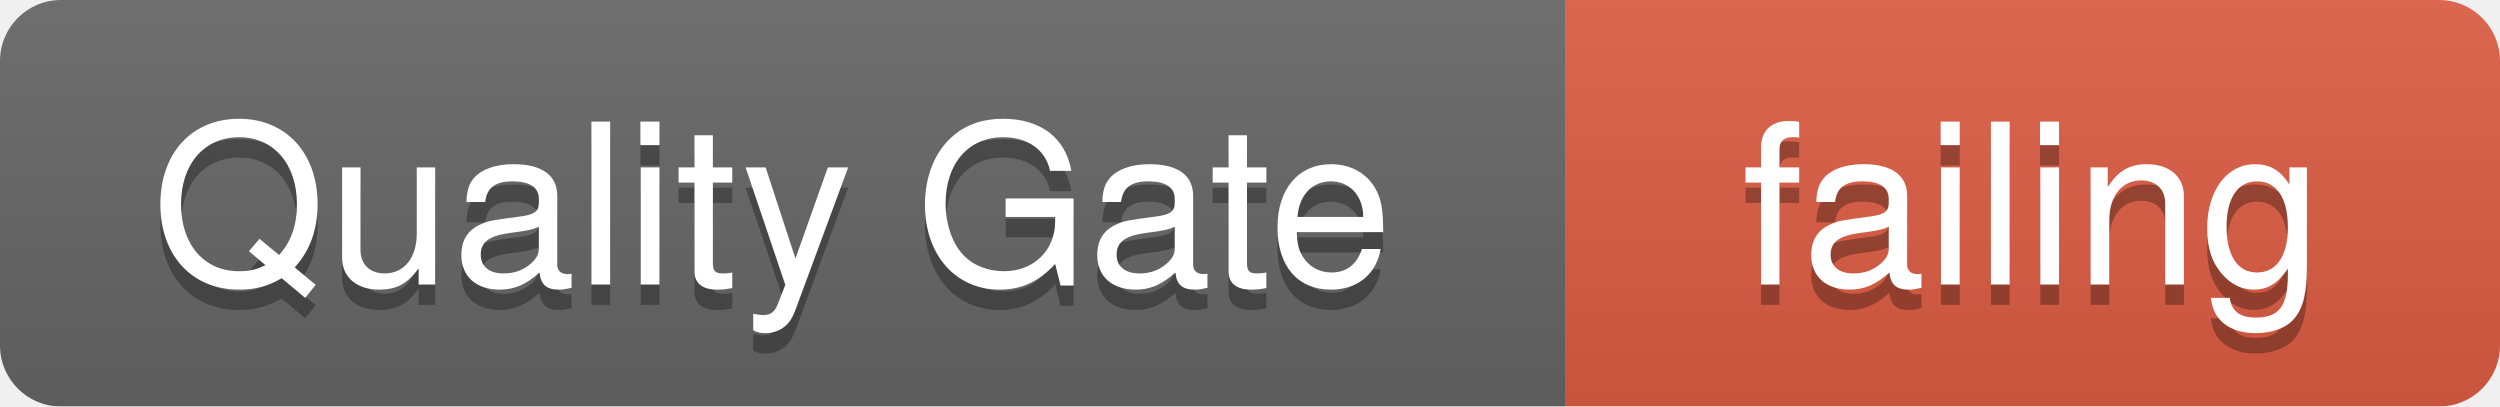
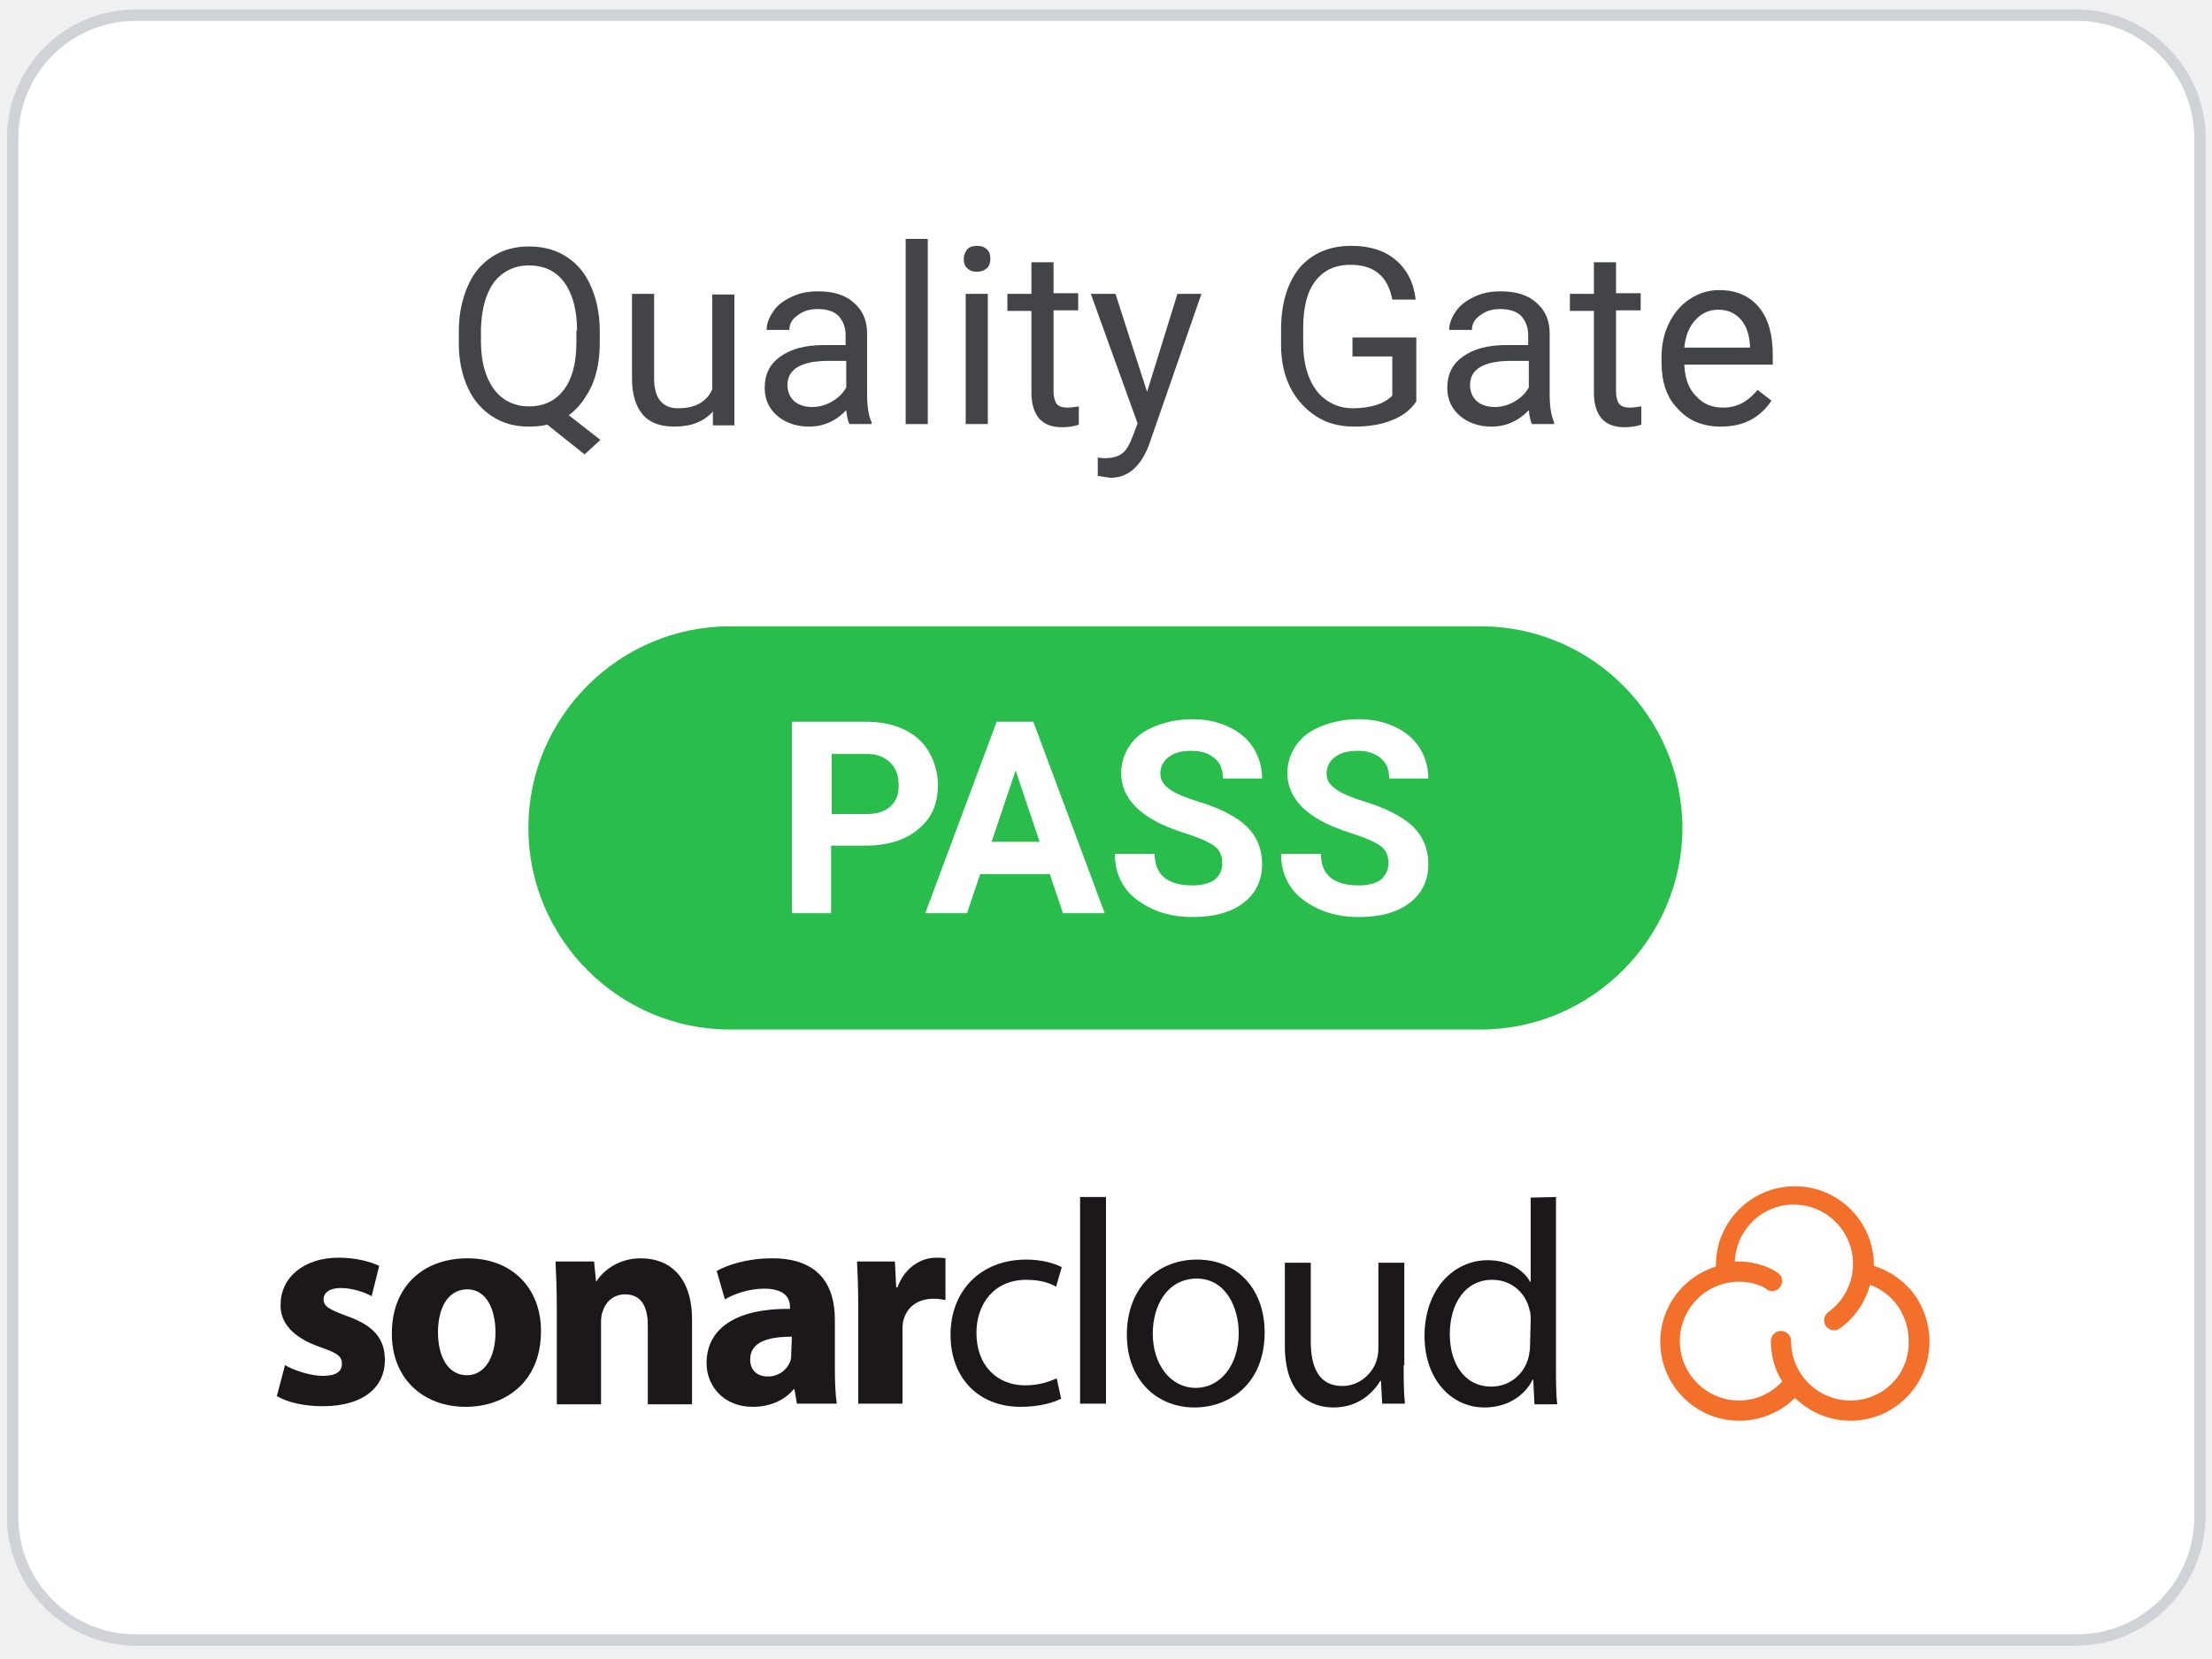
- <svg xmlns="http://www.w3.org/2000/svg" height="20" width="123">
-   <linearGradient id="smooth" x2="0" y2="100%">
-     <stop offset="0" stop-color="#bbb" stop-opacity=".1" />
-     <stop offset="1" stop-opacity=".1" />
-   </linearGradient>
-   <mask id="round">
-     <rect fill="#fff" height="20" rx="3" width="123" />
-   </mask>
-   <g mask="url(#round)">
-     <rect fill="#666" height="20" width="77" />
-     <rect fill="#E05D44" height="20" width="46" x="77" />
-     <rect fill="url(#smooth)" height="20" width="123" />
+ <svg xmlns="http://www.w3.org/2000/svg" version="1.1" id="Calque_1" x="0px" y="0px" viewBox="0 0 350 262.5" style="enable-background:new 0 0 350 262.5;" xml:space="preserve">
+   <style type="text/css">
+ 	.st0{fill:#FFFFFF;}
+ 	.st1{fill:#CFD3D7;}
+ 	.st2{fill:#29BE4C;}
+ 	.st3{fill:#F3702A;}
+ 	.st4{fill:#1B171B;}
+ 	.st5{enable-background:new    ;}
+ 	.st6{fill:#434447;}
+ </style>
+   <g>
+     <path class="st0" d="M328.4,259.5H21.5C10.9,259.5,2,250.8,2,240V21.9C2,11.3,10.7,2.4,21.5,2.4h307.1c10.6,0,19.5,8.7,19.5,19.5   V240C347.9,250.8,339.3,259.5,328.4,259.5z" />
+     <path class="st1" d="M328.4,260.4H21.5c-11.2,0-20.4-9.2-20.4-20.4V21.9c0-11.2,9-20.4,20.4-20.4h307.1c11.2,0,20.4,9.2,20.4,20.4   V240C348.8,251.2,339.8,260.4,328.4,260.4z M21.5,3.3c-10.3,0-18.6,8.3-18.6,18.6V240c0,10.3,8.3,18.6,18.6,18.6h307.1   c10.3,0,18.6-8.3,18.6-18.6V21.9c0-10.3-8.3-18.6-18.6-18.6C328.6,3.3,21.5,3.3,21.5,3.3z" />
  </g>
-   <g fill="#fff" font-family="Sans PT,Lucida Grande,Tahoma,Helvetica,Arial,sans-serif" font-size="11" text-anchor="middle">
-     <text fill="#010101" fill-opacity=".3" x="38" y="15">Quality Gate</text>
-     <text x="38" y="14">Quality Gate</text>
-     <text fill="#010101" fill-opacity=".3" x="100" y="15">failing</text>
-     <text x="100" y="14">failing</text>
+   <path class="st2" d="M234.3,162.9H115.5c-17.6,0-31.9-14.4-31.9-31.9l0,0c0-17.6,14.4-31.9,31.9-31.9h118.8  c17.6,0,31.9,14.4,31.9,31.9l0,0C266.2,148.5,251.8,162.9,234.3,162.9z" />
+   <g id="SonarCloud_Black_2_">
+     <path class="st3" d="M302.5,204.3c-1.6-1.9-3.7-3.3-6-4v-0.1c0-6.9-5.6-12.5-12.5-12.5s-12.5,5.6-12.5,12.5c0,0.1,0,0.1,0,0.2   c-5.1,1.6-8.8,6.3-8.8,11.9c0,6.9,5.6,12.5,12.5,12.5c3.3,0,6.5-1.3,8.8-3.6c2.3,2.2,5.4,3.6,8.8,3.6c6.9,0,12.5-5.6,12.5-12.5   C305.3,209.4,304.3,206.5,302.5,204.3z M292.8,221.6c-5.2,0-9.4-4.2-9.4-9.4c0-0.9-0.7-1.6-1.6-1.6s-1.6,0.7-1.6,1.6   c0,2.3,0.6,4.5,1.8,6.4c-1.8,1.9-4.2,3-6.8,3c-5.2,0-9.4-4.2-9.4-9.4s4.2-9.4,9.4-9.4c1.1,0,2.2,0.2,3.2,0.6l0,0   c0.4,0.1,0.9,0.4,1,0.5c0.7,0.6,1.7,0.5,2.2-0.2c0.6-0.7,0.5-1.7-0.2-2.2c-0.7-0.6-1.8-1-2-1.1c-1.4-0.5-2.8-0.8-4.3-0.8   c-0.2,0-0.4,0-0.6,0c0.2-5,4.3-9,9.3-9c5.2,0,9.4,4.2,9.4,9.4c0,3-1.5,5.9-3.9,7.6c-0.7,0.5-0.9,1.5-0.4,2.2   c0.3,0.4,0.8,0.7,1.3,0.7c0.3,0,0.6-0.1,0.9-0.3c2.4-1.7,4-4.1,4.8-6.9c3.6,1.3,6.1,4.8,6.1,8.8C302.2,217.4,298,221.6,292.8,221.6   z" />
+     <g>
+       <path class="st4" d="M45.1,216c1.3,0.8,4,1.7,6,1.7c2.1,0,3-0.7,3-1.9s-0.7-1.7-3.3-2.6c-4.7-1.6-6.5-4.1-6.4-6.8    c0-4.2,3.6-7.4,9.2-7.4c2.6,0,5,0.6,6.4,1.3l-1.2,4.8c-1-0.6-3-1.3-4.9-1.3c-1.7,0-2.7,0.7-2.7,1.8s0.9,1.6,3.6,2.6    c4.3,1.5,6.1,3.6,6.1,7c0,4.2-3.3,7.3-9.8,7.3c-3,0-5.6-0.6-7.3-1.6L45.1,216z" />
+       <path class="st4" d="M85.6,210.6c0,8.3-5.9,12-11.9,12c-6.6,0-11.7-4.3-11.7-11.6s4.8-11.9,12-11.9    C81,199.1,85.6,203.8,85.6,210.6z M69.3,210.8c0,3.9,1.6,6.8,4.6,6.8c2.7,0,4.5-2.7,4.5-6.8c0-3.4-1.3-6.8-4.5-6.8    C70.5,204.1,69.3,207.5,69.3,210.8z" />
+       <path class="st4" d="M88.1,206.8c0-2.8-0.1-5.2-0.2-7.2H94l0.3,3.1h0.1c0.9-1.4,3.2-3.6,7-3.6c4.6,0,8.1,3,8.1,9.7v13.4h-7v-12.5    c0-2.9-1-4.9-3.6-4.9c-1.9,0-3.1,1.3-3.5,2.6c-0.2,0.4-0.3,1.1-0.3,1.8v13h-7V206.8z" />
+       <path class="st4" d="M126.1,222.1l-0.4-2.3h-0.1c-1.5,1.8-3.8,2.8-6.5,2.8c-4.6,0-7.3-3.3-7.3-6.9c0-5.9,5.3-8.7,13.2-8.6v-0.3    c0-1.2-0.6-2.9-4.1-2.9c-2.3,0-4.7,0.8-6.2,1.7l-1.3-4.5c1.6-0.9,4.7-2,8.8-2c7.5,0,9.9,4.4,9.9,9.7v7.8c0,2.2,0.1,4.2,0.3,5.5    H126.1z M125.3,211.5c-3.7,0-6.6,0.8-6.6,3.6c0,1.8,1.2,2.7,2.8,2.7c1.8,0,3.2-1.2,3.6-2.6c0.1-0.4,0.1-0.8,0.1-1.2L125.3,211.5    L125.3,211.5z" />
+       <path class="st4" d="M135.8,207c0-3.3-0.1-5.5-0.2-7.4h6l0.2,4.1h0.2c1.2-3.3,3.9-4.7,6.1-4.7c0.6,0,1,0,1.5,0.1v6.6    c-0.5-0.1-1.1-0.2-1.9-0.2c-2.6,0-4.3,1.4-4.8,3.6c-0.1,0.5-0.1,1-0.1,1.6v11.4h-7V207z" />
+       <path class="st4" d="M167.9,221.3c-1.1,0.6-3.4,1.3-6.4,1.3c-6.7,0-11.1-4.6-11.1-11.4c0-6.9,4.7-11.9,12-11.9    c2.4,0,4.5,0.6,5.6,1.2l-0.9,3.1c-1-0.6-2.5-1.1-4.7-1.1c-5.1,0-7.9,3.8-7.9,8.4c0,5.2,3.3,8.3,7.7,8.3c2.3,0,3.8-0.6,5-1.1    L167.9,221.3z" />
+       <path class="st4" d="M170.9,189.4h4.1v32.7h-4.1V189.4z" />
+       <path class="st4" d="M200.1,210.8c0,8.3-5.7,11.9-11.1,11.9c-6,0-10.7-4.4-10.7-11.5c0-7.5,4.9-11.9,11.1-11.9    C195.8,199.3,200.1,204,200.1,210.8z M182.4,211c0,4.9,2.8,8.6,6.8,8.6c3.9,0,6.8-3.6,6.8-8.7c0-3.8-1.9-8.6-6.7-8.6    C184.5,202.4,182.4,206.8,182.4,211z" />
+       <path class="st4" d="M222.1,216c0,2.3,0,4.3,0.2,6.1h-3.6l-0.2-3.6h-0.1c-1.1,1.8-3.4,4.2-7.4,4.2c-3.5,0-7.7-1.9-7.7-9.8v-13.1    h4.1v12.4c0,4.2,1.3,7.1,5,7.1c2.7,0,4.6-1.9,5.3-3.7c0.2-0.6,0.4-1.3,0.4-2.1v-13.7h4.1V216H222.1z" />
+       <path class="st4" d="M246.2,189.4v27c0,2,0,4.2,0.2,5.8h-3.6l-0.2-3.9h-0.1c-1.2,2.5-4,4.4-7.6,4.4c-5.4,0-9.5-4.6-9.5-11.3    c0-7.4,4.6-12,10-12c3.4,0,5.7,1.6,6.7,3.4h0.1v-13.3L246.2,189.4L246.2,189.4z M242.2,208.9c0-0.5,0-1.2-0.2-1.7    c-0.6-2.6-2.8-4.7-5.9-4.7c-4.2,0-6.7,3.7-6.7,8.6c0,4.5,2.2,8.3,6.6,8.3c2.7,0,5.2-1.8,5.9-4.8c0.1-0.6,0.2-1.1,0.2-1.8    L242.2,208.9L242.2,208.9z" />
+     </g>
+   </g>
+   <g class="st5">
+     <path class="st6" d="M94.9,54.1c0,2.7-0.4,5-1.3,7c-0.9,1.9-2.1,3.5-3.6,4.6l5,3.9l-2.5,2.3l-5.9-4.7c-0.9,0.2-1.9,0.3-2.9,0.3   c-2.2,0-4.1-0.5-5.8-1.6c-1.7-1.1-3-2.6-3.9-4.6c-0.9-2-1.4-4.3-1.4-6.9v-2c0-2.7,0.5-5,1.4-7.1c0.9-2.1,2.2-3.6,3.9-4.7   s3.6-1.6,5.8-1.6c2.2,0,4.2,0.5,5.9,1.6c1.7,1.1,3,2.6,3.9,4.7c0.9,2,1.4,4.4,1.4,7.1V54.1z M91.3,52.3c0-3.3-0.7-5.8-2-7.6   c-1.3-1.8-3.2-2.7-5.6-2.7c-2.3,0-4.1,0.9-5.5,2.6c-1.3,1.8-2,4.2-2.1,7.4v2c0,3.2,0.7,5.7,2,7.5c1.3,1.8,3.2,2.8,5.6,2.8   s4.2-0.9,5.5-2.6c1.3-1.7,2-4.2,2-7.4V52.3z" />
+     <path class="st6" d="M112.8,65.1c-1.4,1.6-3.4,2.4-6.1,2.4c-2.2,0-3.9-0.6-5-1.9s-1.7-3.2-1.7-5.7V46.5h3.5v13.4   c0,3.1,1.3,4.7,3.8,4.7c2.7,0,4.5-1,5.4-3v-15h3.5v20.7h-3.4L112.8,65.1z" />
+     <path class="st6" d="M134.4,67.1c-0.2-0.4-0.4-1.1-0.5-2.2c-1.6,1.7-3.6,2.6-5.9,2.6c-2,0-3.7-0.6-5-1.7s-2-2.6-2-4.4   c0-2.2,0.8-3.8,2.5-5s3.9-1.8,6.9-1.8h3.4V53c0-1.2-0.4-2.2-1.1-3c-0.7-0.7-1.8-1.1-3.3-1.1c-1.3,0-2.3,0.3-3.2,1   c-0.9,0.6-1.3,1.4-1.3,2.3h-3.6c0-1,0.4-2,1.1-3c0.7-1,1.7-1.7,3-2.3c1.3-0.6,2.6-0.8,4.1-0.8c2.4,0,4.3,0.6,5.6,1.8   c1.4,1.2,2.1,2.8,2.1,4.9v9.5c0,1.9,0.2,3.4,0.7,4.5v0.3H134.4z M128.5,64.4c1.1,0,2.2-0.3,3.2-0.9c1-0.6,1.7-1.3,2.2-2.2v-4.2   h-2.8c-4.3,0-6.5,1.3-6.5,3.8c0,1.1,0.4,2,1.1,2.6C126.4,64.1,127.4,64.4,128.5,64.4z" />
+     <path class="st6" d="M146.8,67.1h-3.5V37.8h3.5V67.1z" />
+     <path class="st6" d="M152.5,41c0-0.6,0.2-1.1,0.5-1.5s0.9-0.6,1.6-0.6s1.2,0.2,1.6,0.6s0.5,0.9,0.5,1.5s-0.2,1.1-0.5,1.4   s-0.9,0.6-1.6,0.6s-1.2-0.2-1.6-0.6S152.5,41.5,152.5,41z M156.3,67.1h-3.5V46.5h3.5V67.1z" />
+     <path class="st6" d="M166.7,41.4v5h3.9v2.7h-3.9V62c0,0.8,0.2,1.5,0.5,1.9c0.3,0.4,0.9,0.6,1.8,0.6c0.4,0,1-0.1,1.7-0.2v2.9   c-0.9,0.3-1.8,0.4-2.7,0.4c-1.6,0-2.8-0.5-3.6-1.4c-0.8-1-1.2-2.3-1.2-4.1V49.2h-3.8v-2.7h3.8v-5H166.7z" />
+     <path class="st6" d="M181.5,62l4.8-15.5h3.8l-8.3,23.9c-1.3,3.4-3.3,5.2-6.1,5.2l-0.7-0.1l-1.3-0.2v-2.9l1,0.1   c1.2,0,2.1-0.2,2.8-0.7s1.2-1.4,1.7-2.7l0.8-2.1l-7.4-20.5h3.9L181.5,62z" />
+     <path class="st6" d="M224.1,63.5c-0.9,1.4-2.3,2.4-3.9,3c-1.7,0.7-3.7,1-5.9,1c-2.3,0-4.3-0.5-6-1.6s-3.1-2.6-4.1-4.5   c-1-2-1.5-4.2-1.5-6.8v-2.4c0-4.2,1-7.4,2.9-9.8c2-2.3,4.7-3.5,8.2-3.5c2.9,0,5.2,0.7,7,2.2c1.8,1.5,2.9,3.6,3.2,6.3h-3.7   c-0.7-3.7-2.9-5.5-6.6-5.5c-2.5,0-4.3,0.9-5.6,2.6c-1.3,1.7-1.9,4.2-1.9,7.5v2.3c0,3.1,0.7,5.6,2.1,7.5c1.4,1.8,3.4,2.8,5.8,2.8   c1.4,0,2.6-0.2,3.6-0.5s1.9-0.8,2.6-1.5v-6.2H214v-3h10.1V63.5z" />
+     <path class="st6" d="M242.4,67.1c-0.2-0.4-0.4-1.1-0.5-2.2c-1.6,1.7-3.6,2.6-5.9,2.6c-2,0-3.7-0.6-5-1.7s-2-2.6-2-4.4   c0-2.2,0.8-3.8,2.5-5s3.9-1.8,6.9-1.8h3.4V53c0-1.2-0.4-2.2-1.1-3c-0.7-0.7-1.8-1.1-3.3-1.1c-1.3,0-2.3,0.3-3.2,1   c-0.9,0.6-1.3,1.4-1.3,2.3h-3.6c0-1,0.4-2,1.1-3c0.7-1,1.7-1.7,3-2.3c1.3-0.6,2.6-0.8,4.1-0.8c2.4,0,4.3,0.6,5.6,1.8   c1.4,1.2,2.1,2.8,2.1,4.9v9.5c0,1.9,0.2,3.4,0.7,4.5v0.3H242.4z M236.5,64.4c1.1,0,2.2-0.3,3.2-0.9c1-0.6,1.7-1.3,2.2-2.2v-4.2   h-2.8c-4.3,0-6.5,1.3-6.5,3.8c0,1.1,0.4,2,1.1,2.6C234.4,64.1,235.4,64.4,236.5,64.4z" />
+     <path class="st6" d="M255.7,41.4v5h3.9v2.7h-3.9V62c0,0.8,0.2,1.5,0.5,1.9c0.3,0.4,0.9,0.6,1.8,0.6c0.4,0,1-0.1,1.7-0.2v2.9   c-0.9,0.3-1.8,0.4-2.7,0.4c-1.6,0-2.8-0.5-3.6-1.4c-0.8-1-1.2-2.3-1.2-4.1V49.2h-3.8v-2.7h3.8v-5H255.7z" />
+     <path class="st6" d="M272.3,67.5c-2.8,0-5.1-0.9-6.8-2.8c-1.8-1.8-2.6-4.3-2.6-7.4v-0.7c0-2.1,0.4-3.9,1.2-5.5   c0.8-1.6,1.9-2.9,3.3-3.8c1.4-0.9,2.9-1.4,4.6-1.4c2.7,0,4.8,0.9,6.3,2.7c1.5,1.8,2.2,4.3,2.2,7.6v1.5h-14c0.1,2,0.6,3.7,1.8,4.9   c1.1,1.3,2.6,1.9,4.3,1.9c1.2,0,2.3-0.3,3.2-0.8c0.9-0.5,1.6-1.2,2.3-2l2.2,1.7C278.4,66.2,275.8,67.5,272.3,67.5z M271.9,49   c-1.4,0-2.6,0.5-3.6,1.6c-1,1-1.6,2.5-1.8,4.4h10.4v-0.3c-0.1-1.8-0.6-3.2-1.5-4.2S273.3,49,271.9,49z" />
+   </g>
+   <g class="st5">
+     <path class="st0" d="M131.5,133.8v10.7h-6.2v-30.3H137c2.3,0,4.3,0.4,6,1.2s3.1,2,4,3.6s1.4,3.3,1.4,5.2c0,3-1,5.3-3.1,7   c-2,1.7-4.8,2.6-8.4,2.6H131.5z M131.5,128.8h5.6c1.7,0,2.9-0.4,3.8-1.2c0.9-0.8,1.3-1.9,1.3-3.3c0-1.5-0.4-2.7-1.3-3.6   c-0.9-0.9-2.1-1.4-3.6-1.4h-5.7V128.8z" />
+     <path class="st0" d="M166.1,138.3h-11l-2.1,6.2h-6.6l11.3-30.3h5.8l11.3,30.3h-6.6L166.1,138.3z M156.9,133.2h7.6l-3.8-11.3   L156.9,133.2z" />
+     <path class="st0" d="M193.4,136.6c0-1.2-0.4-2.1-1.2-2.7s-2.3-1.3-4.5-2s-3.9-1.4-5.1-2.1c-3.4-1.9-5.2-4.4-5.2-7.5   c0-1.6,0.5-3.1,1.4-4.4c0.9-1.3,2.2-2.3,4-3s3.7-1.1,5.8-1.1c2.2,0,4.1,0.4,5.8,1.2s3,1.9,3.9,3.3c0.9,1.4,1.4,3.1,1.4,4.9h-6.2   c0-1.4-0.4-2.5-1.3-3.2c-0.9-0.8-2.1-1.2-3.7-1.2c-1.5,0-2.7,0.3-3.6,1c-0.8,0.6-1.3,1.5-1.3,2.6c0,1,0.5,1.8,1.5,2.5   c1,0.7,2.5,1.3,4.4,1.9c3.6,1.1,6.1,2.4,7.8,4c1.6,1.6,2.4,3.6,2.4,5.9c0,2.6-1,4.7-3,6.2s-4.7,2.2-8,2.2c-2.3,0-4.5-0.4-6.4-1.3   c-1.9-0.9-3.4-2-4.4-3.5c-1-1.5-1.5-3.2-1.5-5.2h6.3c0,3.3,2,5,6,5c1.5,0,2.6-0.3,3.5-0.9C193,138.5,193.4,137.7,193.4,136.6z" />
+     <path class="st0" d="M219.7,136.6c0-1.2-0.4-2.1-1.2-2.7s-2.3-1.3-4.5-2s-3.9-1.4-5.1-2.1c-3.4-1.9-5.2-4.4-5.2-7.5   c0-1.6,0.5-3.1,1.4-4.4c0.9-1.3,2.2-2.3,4-3s3.7-1.1,5.8-1.1c2.2,0,4.1,0.4,5.8,1.2s3,1.9,3.9,3.3c0.9,1.4,1.4,3.1,1.4,4.9h-6.2   c0-1.4-0.4-2.5-1.3-3.2c-0.9-0.8-2.1-1.2-3.7-1.2c-1.5,0-2.7,0.3-3.6,1c-0.8,0.6-1.3,1.5-1.3,2.6c0,1,0.5,1.8,1.5,2.5   c1,0.7,2.5,1.3,4.4,1.9c3.6,1.1,6.1,2.4,7.8,4c1.6,1.6,2.4,3.6,2.4,5.9c0,2.6-1,4.7-3,6.2s-4.7,2.2-8,2.2c-2.3,0-4.5-0.4-6.4-1.3   c-1.9-0.9-3.4-2-4.4-3.5c-1-1.5-1.5-3.2-1.5-5.2h6.3c0,3.3,2,5,6,5c1.5,0,2.6-0.3,3.5-0.9C219.2,138.5,219.7,137.7,219.7,136.6z" />
  </g>
</svg>
